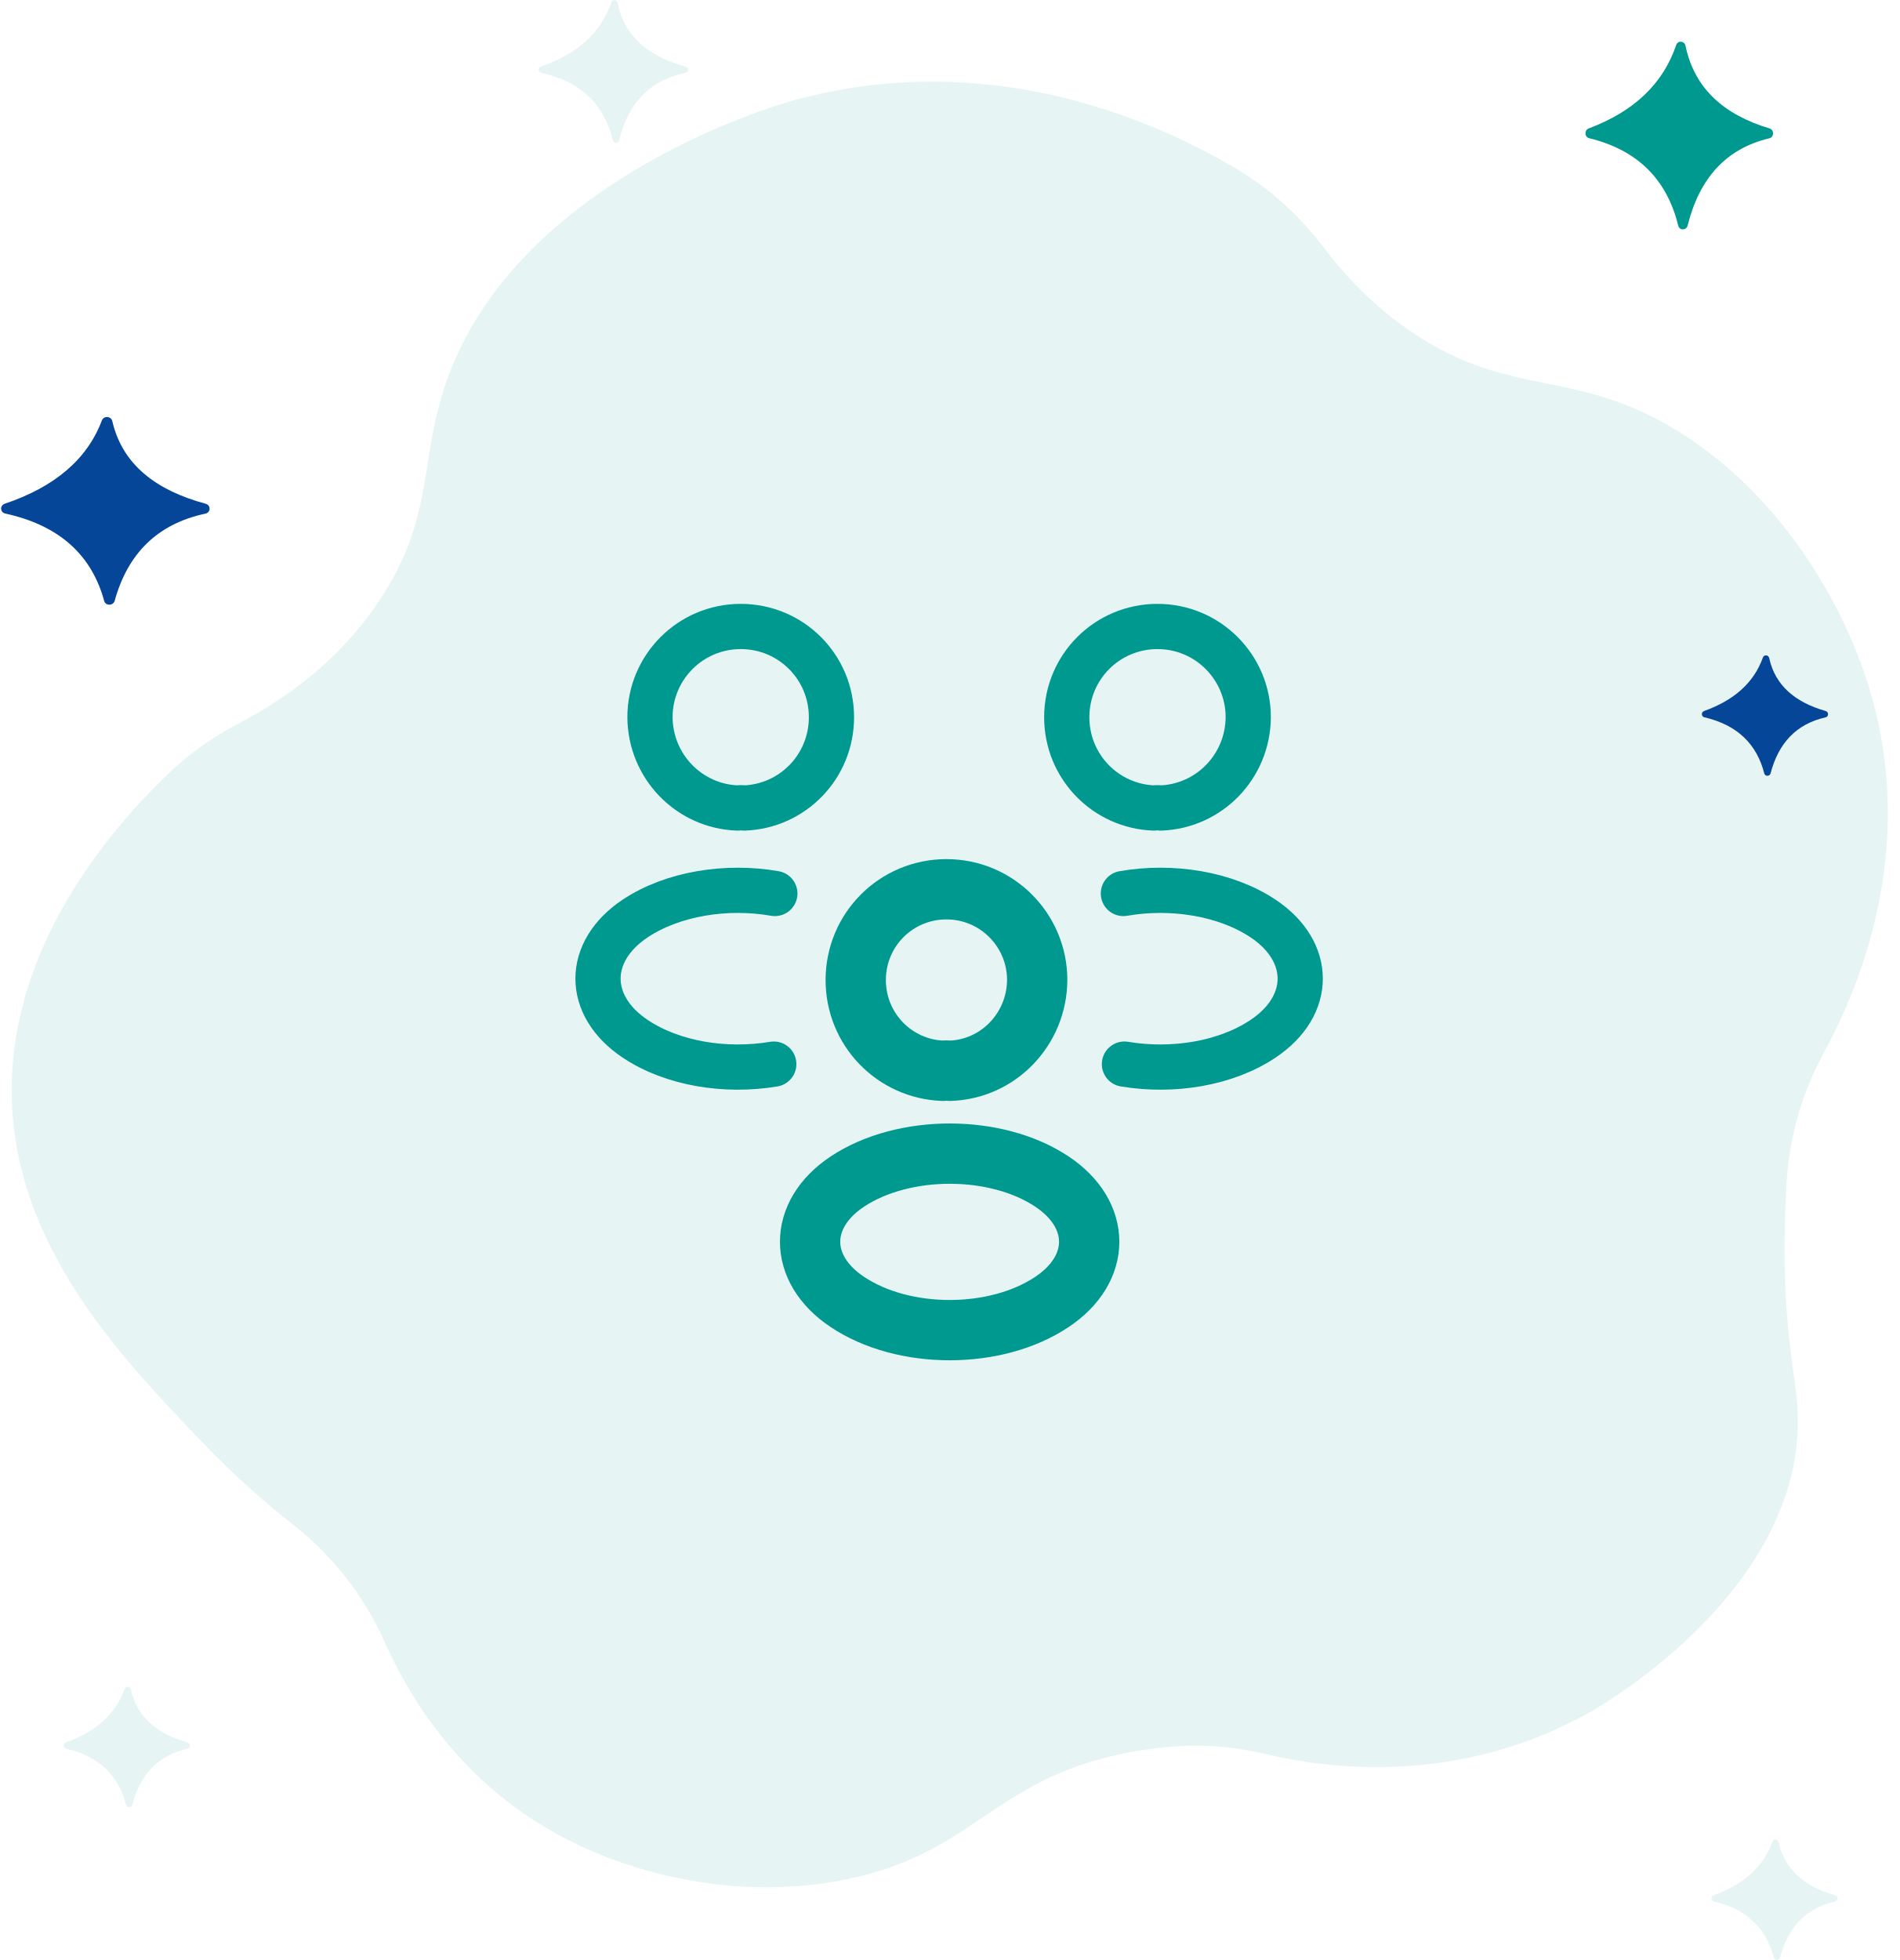
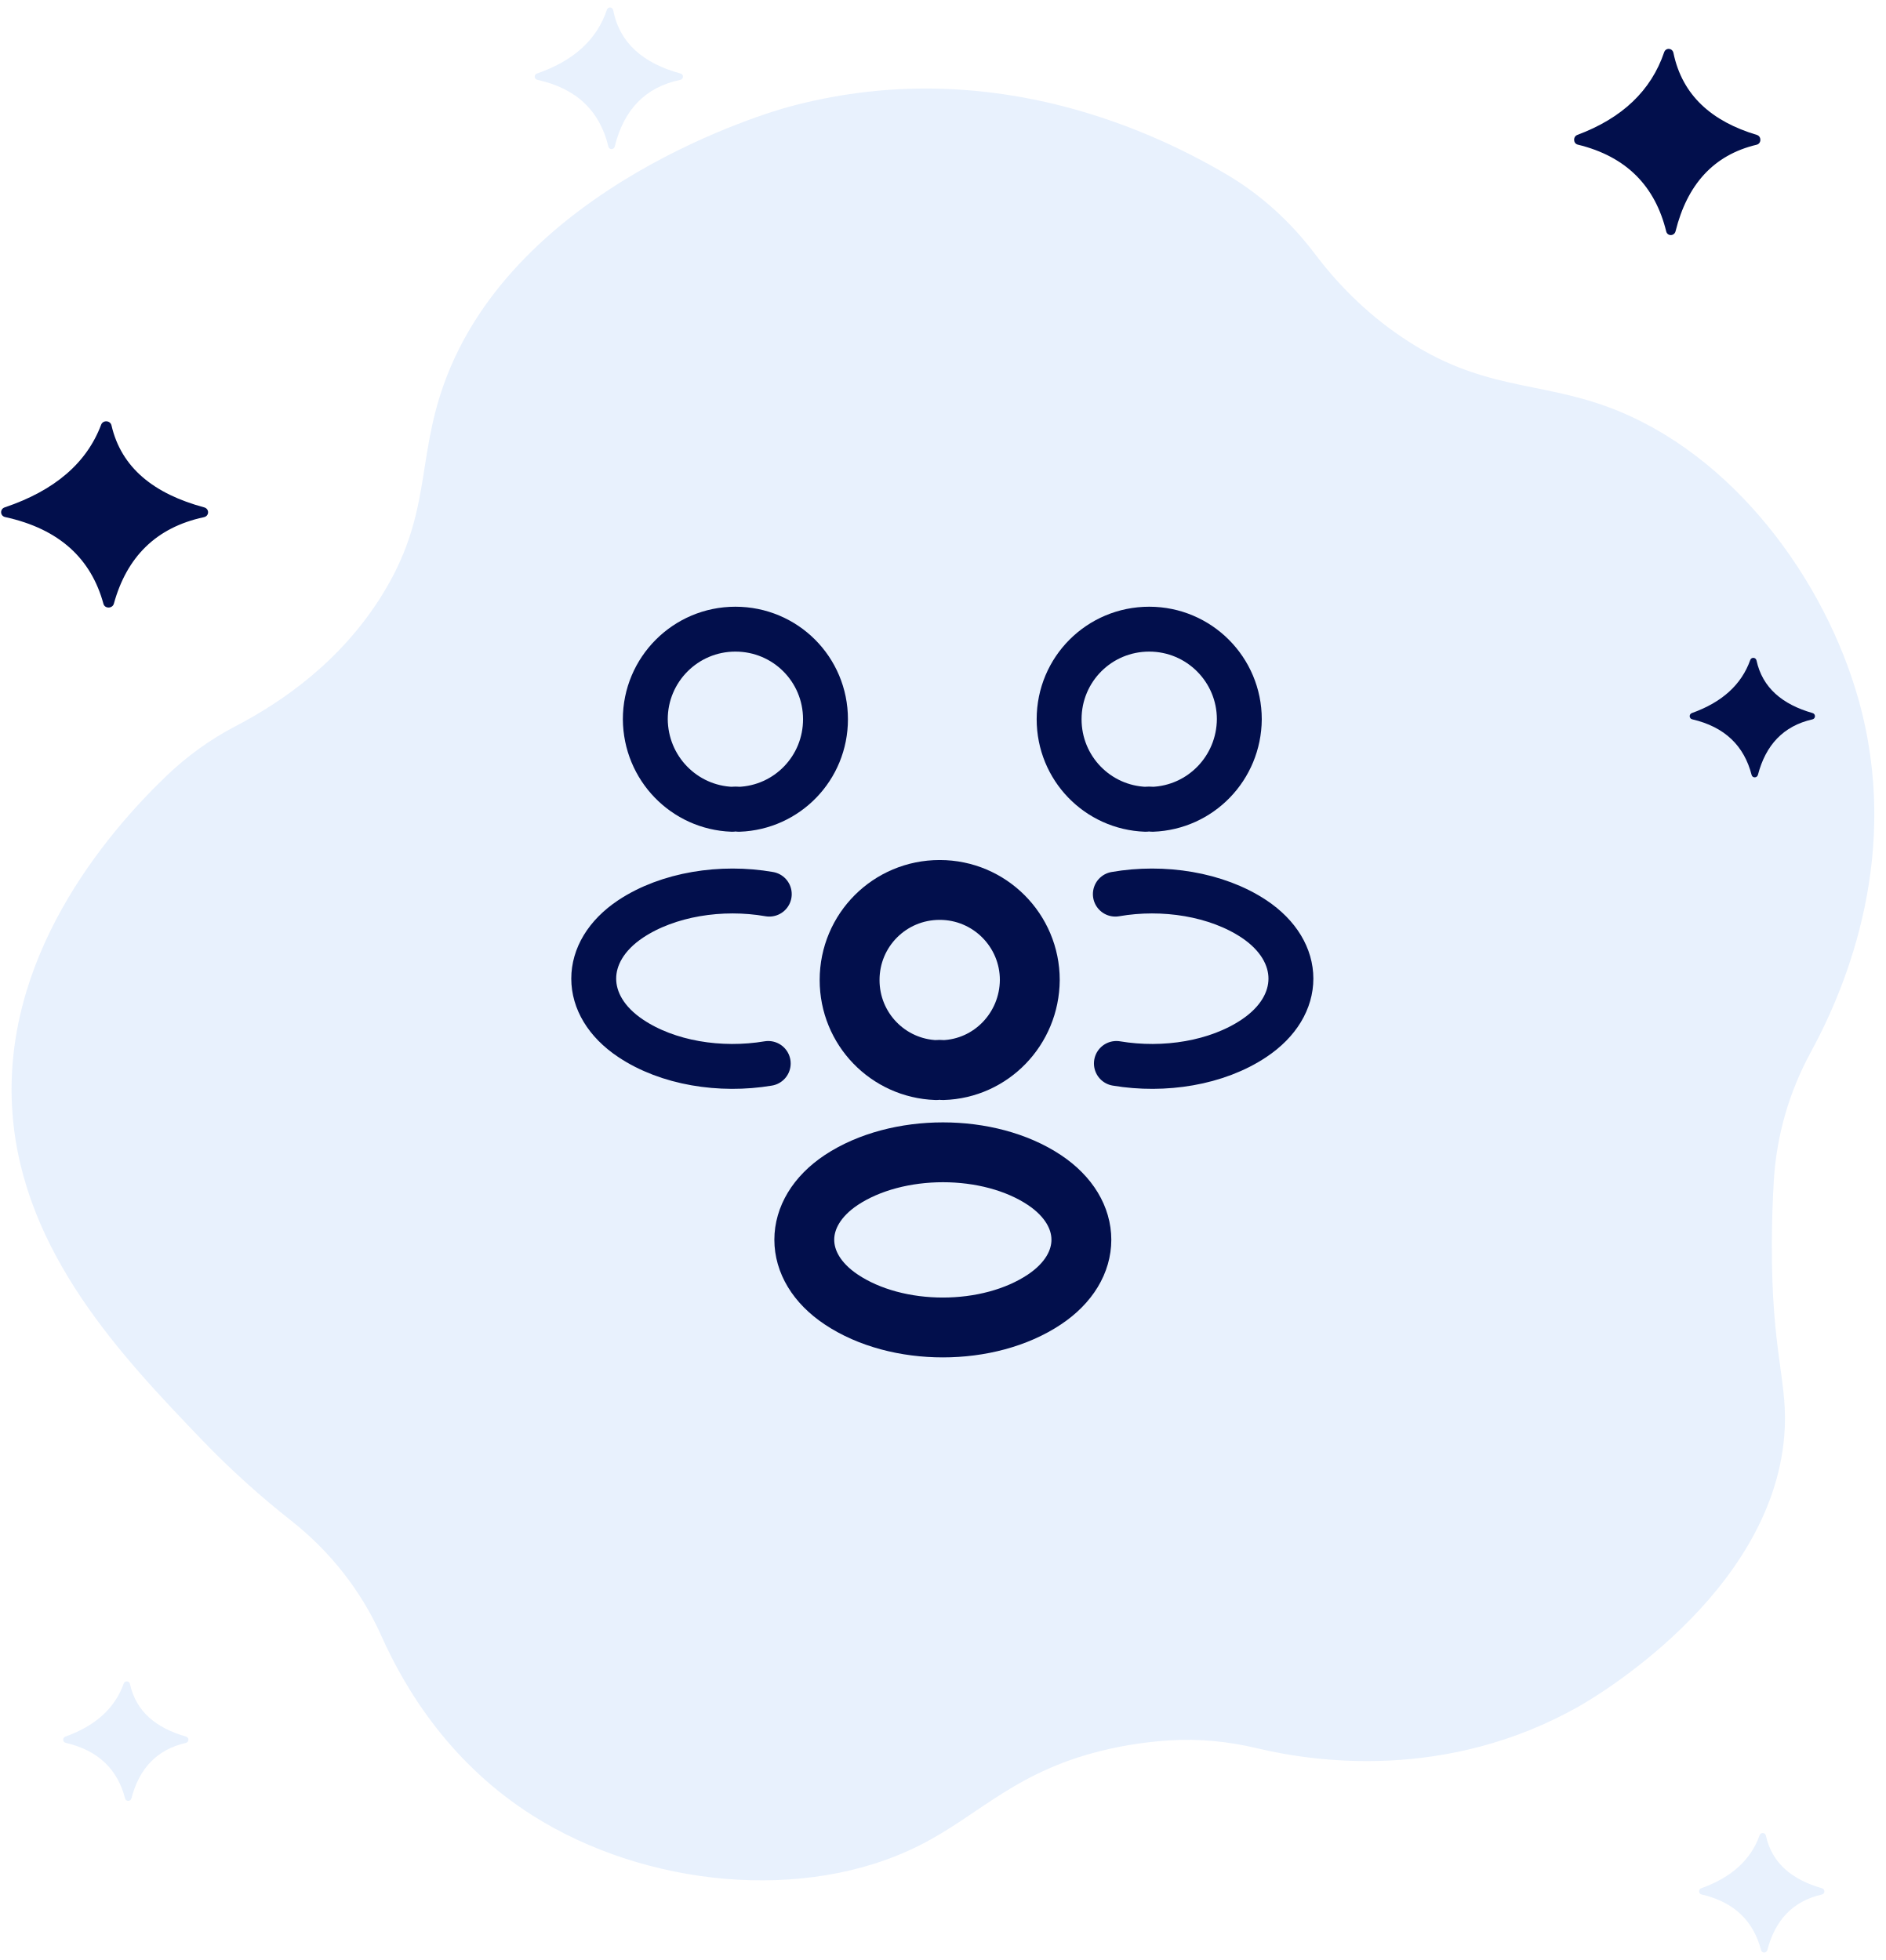
- <svg xmlns="http://www.w3.org/2000/svg" width="126" height="130" viewBox="0 0 126 130" fill="none">
-   <path d="M13.419 95.66C8.229 90.242 1.55 83.269 0.836 73.947C0.042 63.587 6.996 55.311 11.137 51.343C12.504 50.032 14.046 48.919 15.725 48.044C18.938 46.369 22.788 43.67 25.507 39.305C28.838 33.956 27.809 30.376 29.646 25.217C34.396 11.875 51.551 6.955 52.661 6.653C65.439 3.171 76.291 7.801 82.023 11.197C84.308 12.552 86.279 14.37 87.879 16.491C89.253 18.312 91.15 20.341 93.723 22.067C98.972 25.59 102.694 24.942 107.466 26.709C115.83 29.804 121.95 38.288 124.189 46.267C127.028 56.388 123.496 65.242 120.996 69.824C119.552 72.471 118.706 75.399 118.526 78.41C118.45 79.681 118.399 81.073 118.394 82.566C118.364 90.146 119.524 91.886 119.222 95.495C118.334 106.1 106.487 112.992 105.479 113.561C96.655 118.541 87.846 117.268 84.004 116.349C82.094 115.892 80.13 115.699 78.169 115.821C76.954 115.896 75.612 116.064 74.186 116.379C67.912 117.766 65.512 120.794 61.436 122.843C53.754 126.707 43.101 125.59 35.607 120.854C30.185 117.428 27.145 112.567 25.477 108.826C24.129 105.804 22.046 103.175 19.448 101.129C17.563 99.645 15.504 97.836 13.419 95.66Z" fill="#E6F5F4" />
-   <path d="M40.653 9.301C40.092 6.956 38.567 5.418 35.903 4.835C35.688 4.787 35.668 4.488 35.877 4.416C38.328 3.57 39.887 2.148 40.554 0.148C40.625 -0.066 40.93 -0.042 40.974 0.18C41.412 2.414 43.019 3.742 45.473 4.413C45.697 4.474 45.686 4.79 45.458 4.838C43.085 5.33 41.672 6.868 41.076 9.297C41.022 9.519 40.706 9.524 40.653 9.301Z" fill="#E6F5F4" />
-   <path d="M6.912 39.858C6.089 36.846 3.977 34.854 0.348 34.061C-0.002 33.984 -0.02 33.524 0.318 33.41C3.646 32.29 5.792 30.449 6.757 27.889C6.881 27.562 7.372 27.592 7.45 27.932C8.11 30.785 10.31 32.512 13.641 33.411C14 33.508 13.989 33.989 13.626 34.068C10.412 34.754 8.467 36.743 7.608 39.848C7.514 40.186 7.004 40.196 6.912 39.858Z" fill="#054699" />
-   <path d="M111.335 14.964C110.594 11.953 108.693 9.961 105.427 9.167C105.113 9.091 105.096 8.63 105.4 8.516C108.395 7.396 110.327 5.556 111.196 2.996C111.307 2.668 111.748 2.699 111.819 3.039C112.413 5.892 114.393 7.618 117.391 8.517C117.714 8.614 117.704 9.096 117.377 9.174C114.485 9.86 112.734 11.85 111.961 14.954C111.876 15.292 111.418 15.303 111.335 14.964Z" fill="#009990" />
-   <path d="M117.043 51.296C116.545 49.363 115.267 48.085 113.07 47.576C112.859 47.526 112.848 47.231 113.052 47.158C115.066 46.439 116.366 45.258 116.95 43.616C117.024 43.405 117.321 43.425 117.369 43.643C117.768 45.474 119.1 46.582 121.116 47.159C121.333 47.221 121.327 47.53 121.107 47.58C119.162 48.02 117.984 49.297 117.464 51.289C117.407 51.506 117.099 51.513 117.043 51.296Z" fill="#054699" />
-   <path d="M117.672 129.841C117.174 127.908 115.895 126.63 113.699 126.121C113.488 126.072 113.476 125.776 113.681 125.703C115.695 124.984 116.994 123.803 117.578 122.161C117.653 121.95 117.95 121.97 117.997 122.188C118.397 124.019 119.728 125.127 121.744 125.704C121.961 125.766 121.955 126.075 121.735 126.125C119.79 126.566 118.613 127.842 118.093 129.834C118.036 130.051 117.728 130.058 117.672 129.841Z" fill="#E6F5F4" />
-   <path d="M8.36 119.705C7.862 117.773 6.583 116.495 4.387 115.985C4.176 115.936 4.164 115.641 4.369 115.568C6.383 114.849 7.682 113.668 8.266 112.025C8.341 111.815 8.638 111.835 8.685 112.053C9.085 113.884 10.416 114.992 12.432 115.568C12.649 115.631 12.643 115.94 12.423 115.99C10.478 116.43 9.301 117.707 8.781 119.699C8.724 119.915 8.415 119.922 8.36 119.705Z" fill="#E6F5F4" />
-   <path d="M77 53.592C76.86 53.568 76.697 53.568 76.557 53.592C73.337 53.475 70.77 50.838 70.77 47.572C70.77 44.235 73.453 41.552 76.79 41.552C80.127 41.552 82.81 44.258 82.81 47.572C82.787 50.838 80.22 53.475 77 53.592Z" stroke="#009990" stroke-width="3" stroke-linecap="round" stroke-linejoin="round" />
-   <path d="M74.596 70.579C77.793 71.115 81.316 70.555 83.79 68.899C87.08 66.706 87.08 63.112 83.79 60.919C81.293 59.262 77.723 58.702 74.526 59.262" stroke="#009990" stroke-width="3" stroke-linecap="round" stroke-linejoin="round" />
-   <path d="M48.93 53.592C49.07 53.568 49.233 53.568 49.373 53.592C52.593 53.475 55.16 50.838 55.16 47.572C55.16 44.235 52.477 41.552 49.14 41.552C45.803 41.552 43.12 44.258 43.12 47.572C43.144 50.838 45.71 53.475 48.93 53.592Z" stroke="#009990" stroke-width="3" stroke-linecap="round" stroke-linejoin="round" />
-   <path d="M51.333 70.579C48.136 71.115 44.613 70.555 42.14 68.899C38.85 66.706 38.85 63.112 42.14 60.919C44.636 59.262 48.206 58.702 51.403 59.262" stroke="#009990" stroke-width="3" stroke-linecap="round" stroke-linejoin="round" />
-   <path d="M62.999 71.022C62.859 70.999 62.696 70.999 62.556 71.022C59.336 70.905 56.77 68.269 56.77 65.002C56.77 61.665 59.453 58.982 62.789 58.982C66.126 58.982 68.809 61.689 68.809 65.002C68.786 68.269 66.219 70.929 62.999 71.022Z" stroke="#009990" stroke-width="4" stroke-linecap="round" stroke-linejoin="round" />
-   <path d="M56.21 78.371C52.92 80.564 52.92 84.158 56.21 86.351C59.943 88.848 66.056 88.848 69.79 86.351C73.08 84.158 73.08 80.564 69.79 78.371C66.08 75.898 59.943 75.898 56.21 78.371Z" stroke="#009990" stroke-width="4" stroke-linecap="round" stroke-linejoin="round" />
+ <svg xmlns="http://www.w3.org/2000/svg" width="126" height="131" viewBox="0 0 126 131" fill="none">
+   <path d="M13.419 96.16C8.229 90.742 1.55 83.77 0.836 74.447C0.042 64.087 6.996 55.811 11.137 51.843C12.504 50.533 14.046 49.42 15.725 48.544C18.938 46.869 22.788 44.171 25.507 39.806C28.838 34.457 27.809 30.876 29.646 25.717C34.396 12.375 51.551 7.455 52.661 7.153C65.439 3.672 76.291 8.301 82.023 11.697C84.308 13.052 86.279 14.87 87.879 16.991C89.253 18.812 91.15 20.841 93.723 22.568C98.972 26.09 102.694 25.443 107.466 27.209C115.83 30.304 121.95 38.788 124.189 46.767C127.028 56.888 123.496 65.742 120.996 70.325C119.552 72.971 118.706 75.9 118.526 78.91C118.45 80.181 118.399 81.573 118.394 83.066C118.364 90.646 119.524 92.386 119.222 95.995C118.334 106.6 106.487 113.492 105.479 114.061C96.655 119.042 87.846 117.768 84.004 116.849C82.094 116.392 80.13 116.199 78.169 116.321C76.954 116.396 75.612 116.564 74.186 116.879C67.912 118.266 65.512 121.294 61.436 123.343C53.754 127.207 43.101 126.09 35.607 121.355C30.185 117.928 27.145 113.067 25.477 109.326C24.129 106.304 22.046 103.676 19.448 101.629C17.563 100.146 15.504 98.336 13.419 96.16Z" fill="#1570EF" fill-opacity="0.1" />
+   <path d="M40.653 9.801C40.092 7.456 38.567 5.918 35.903 5.335C35.688 5.287 35.668 4.988 35.877 4.916C38.328 4.07 39.887 2.648 40.554 0.648C40.625 0.434 40.93 0.458 40.974 0.68C41.412 2.914 43.019 4.242 45.473 4.913C45.697 4.974 45.686 5.29 45.458 5.338C43.085 5.83 41.672 7.368 41.076 9.797C41.022 10.019 40.706 10.024 40.653 9.801Z" fill="#1570EF" fill-opacity="0.1" />
+   <path d="M6.912 40.358C6.089 37.346 3.977 35.354 0.348 34.56C-0.002 34.484 -0.02 34.023 0.318 33.91C3.646 32.79 5.792 30.949 6.757 28.389C6.881 28.061 7.372 28.092 7.45 28.432C8.11 31.285 10.31 33.012 13.641 33.911C14 34.008 13.989 34.489 13.626 34.567C10.412 35.254 8.467 37.243 7.608 40.348C7.514 40.685 7.004 40.696 6.912 40.358Z" fill="#020F4C" />
+   <path d="M111.335 15.464C110.594 12.452 108.693 10.461 105.427 9.667C105.113 9.59 105.096 9.13 105.4 9.016C108.395 7.896 110.327 6.056 111.196 3.496C111.307 3.168 111.748 3.199 111.819 3.539C112.413 6.392 114.393 8.118 117.391 9.017C117.714 9.114 117.704 9.596 117.377 9.674C114.485 10.36 112.734 12.349 111.961 15.454C111.876 15.792 111.418 15.803 111.335 15.464Z" fill="#020F4C" />
+   <path d="M117.043 51.796C116.545 49.863 115.267 48.585 113.07 48.076C112.859 48.026 112.848 47.731 113.052 47.658C115.066 46.939 116.366 45.758 116.95 44.116C117.024 43.905 117.321 43.925 117.369 44.143C117.768 45.974 119.1 47.082 121.116 47.659C121.333 47.721 121.327 48.03 121.107 48.08C119.162 48.52 117.984 49.797 117.464 51.789C117.407 52.006 117.099 52.013 117.043 51.796Z" fill="#020F4C" />
+   <path d="M117.672 130.34C117.174 128.408 115.895 127.13 113.699 126.62C113.488 126.571 113.476 126.276 113.681 126.203C115.695 125.484 116.994 124.303 117.578 122.66C117.653 122.45 117.95 122.47 117.997 122.688C118.397 124.519 119.728 125.627 121.744 126.204C121.961 126.266 121.955 126.575 121.735 126.625C119.79 127.065 118.613 128.342 118.093 130.334C118.036 130.551 117.728 130.558 117.672 130.34Z" fill="#1570EF" fill-opacity="0.1" />
+   <path d="M8.36 120.205C7.862 118.273 6.583 116.995 4.387 116.485C4.176 116.436 4.164 116.141 4.369 116.068C6.383 115.349 7.682 114.168 8.266 112.525C8.341 112.315 8.638 112.335 8.685 112.553C9.085 114.384 10.416 115.491 12.432 116.068C12.649 116.131 12.643 116.44 12.423 116.49C10.478 116.93 9.301 118.207 8.781 120.199C8.724 120.415 8.415 120.422 8.36 120.205Z" fill="#1570EF" fill-opacity="0.1" />
+   <path d="M77.001 54.091C76.861 54.068 76.697 54.068 76.557 54.091C73.337 53.975 70.77 51.338 70.77 48.071C70.77 44.735 73.454 42.051 76.79 42.051C80.127 42.051 82.811 44.758 82.811 48.071C82.787 51.338 80.221 53.975 77.001 54.091Z" stroke="#020F4C" stroke-width="3" stroke-linecap="round" stroke-linejoin="round" />
+   <path d="M74.597 71.078C77.794 71.615 81.317 71.055 83.791 69.398C87.081 67.205 87.081 63.611 83.791 61.418C81.294 59.761 77.724 59.201 74.527 59.761" stroke="#020F4C" stroke-width="3" stroke-linecap="round" stroke-linejoin="round" />
+   <path d="M48.929 54.091C49.069 54.068 49.233 54.068 49.373 54.091C52.593 53.975 55.159 51.338 55.159 48.071C55.159 44.735 52.476 42.051 49.139 42.051C45.803 42.051 43.119 44.758 43.119 48.071C43.142 51.338 45.709 53.975 48.929 54.091Z" stroke="#020F4C" stroke-width="3" stroke-linecap="round" stroke-linejoin="round" />
+   <path d="M51.333 71.078C48.136 71.615 44.613 71.055 42.14 69.398C38.85 67.205 38.85 63.611 42.14 61.418C44.636 59.761 48.206 59.201 51.403 59.761" stroke="#020F4C" stroke-width="3" stroke-linecap="round" stroke-linejoin="round" />
+   <path d="M63.001 71.522C62.861 71.498 62.697 71.498 62.557 71.522C59.337 71.405 56.77 68.768 56.77 65.501C56.77 62.165 59.454 59.481 62.791 59.481C66.127 59.481 68.811 62.188 68.811 65.501C68.787 68.768 66.221 71.428 63.001 71.522Z" stroke="#020F4C" stroke-width="4" stroke-linecap="round" stroke-linejoin="round" />
+   <path d="M56.21 78.871C52.92 81.065 52.92 84.658 56.21 86.852C59.943 89.348 66.056 89.348 69.79 86.852C73.08 84.658 73.08 81.065 69.79 78.871C66.08 76.398 59.943 76.398 56.21 78.871Z" stroke="#020F4C" stroke-width="4" stroke-linecap="round" stroke-linejoin="round" />
</svg>
